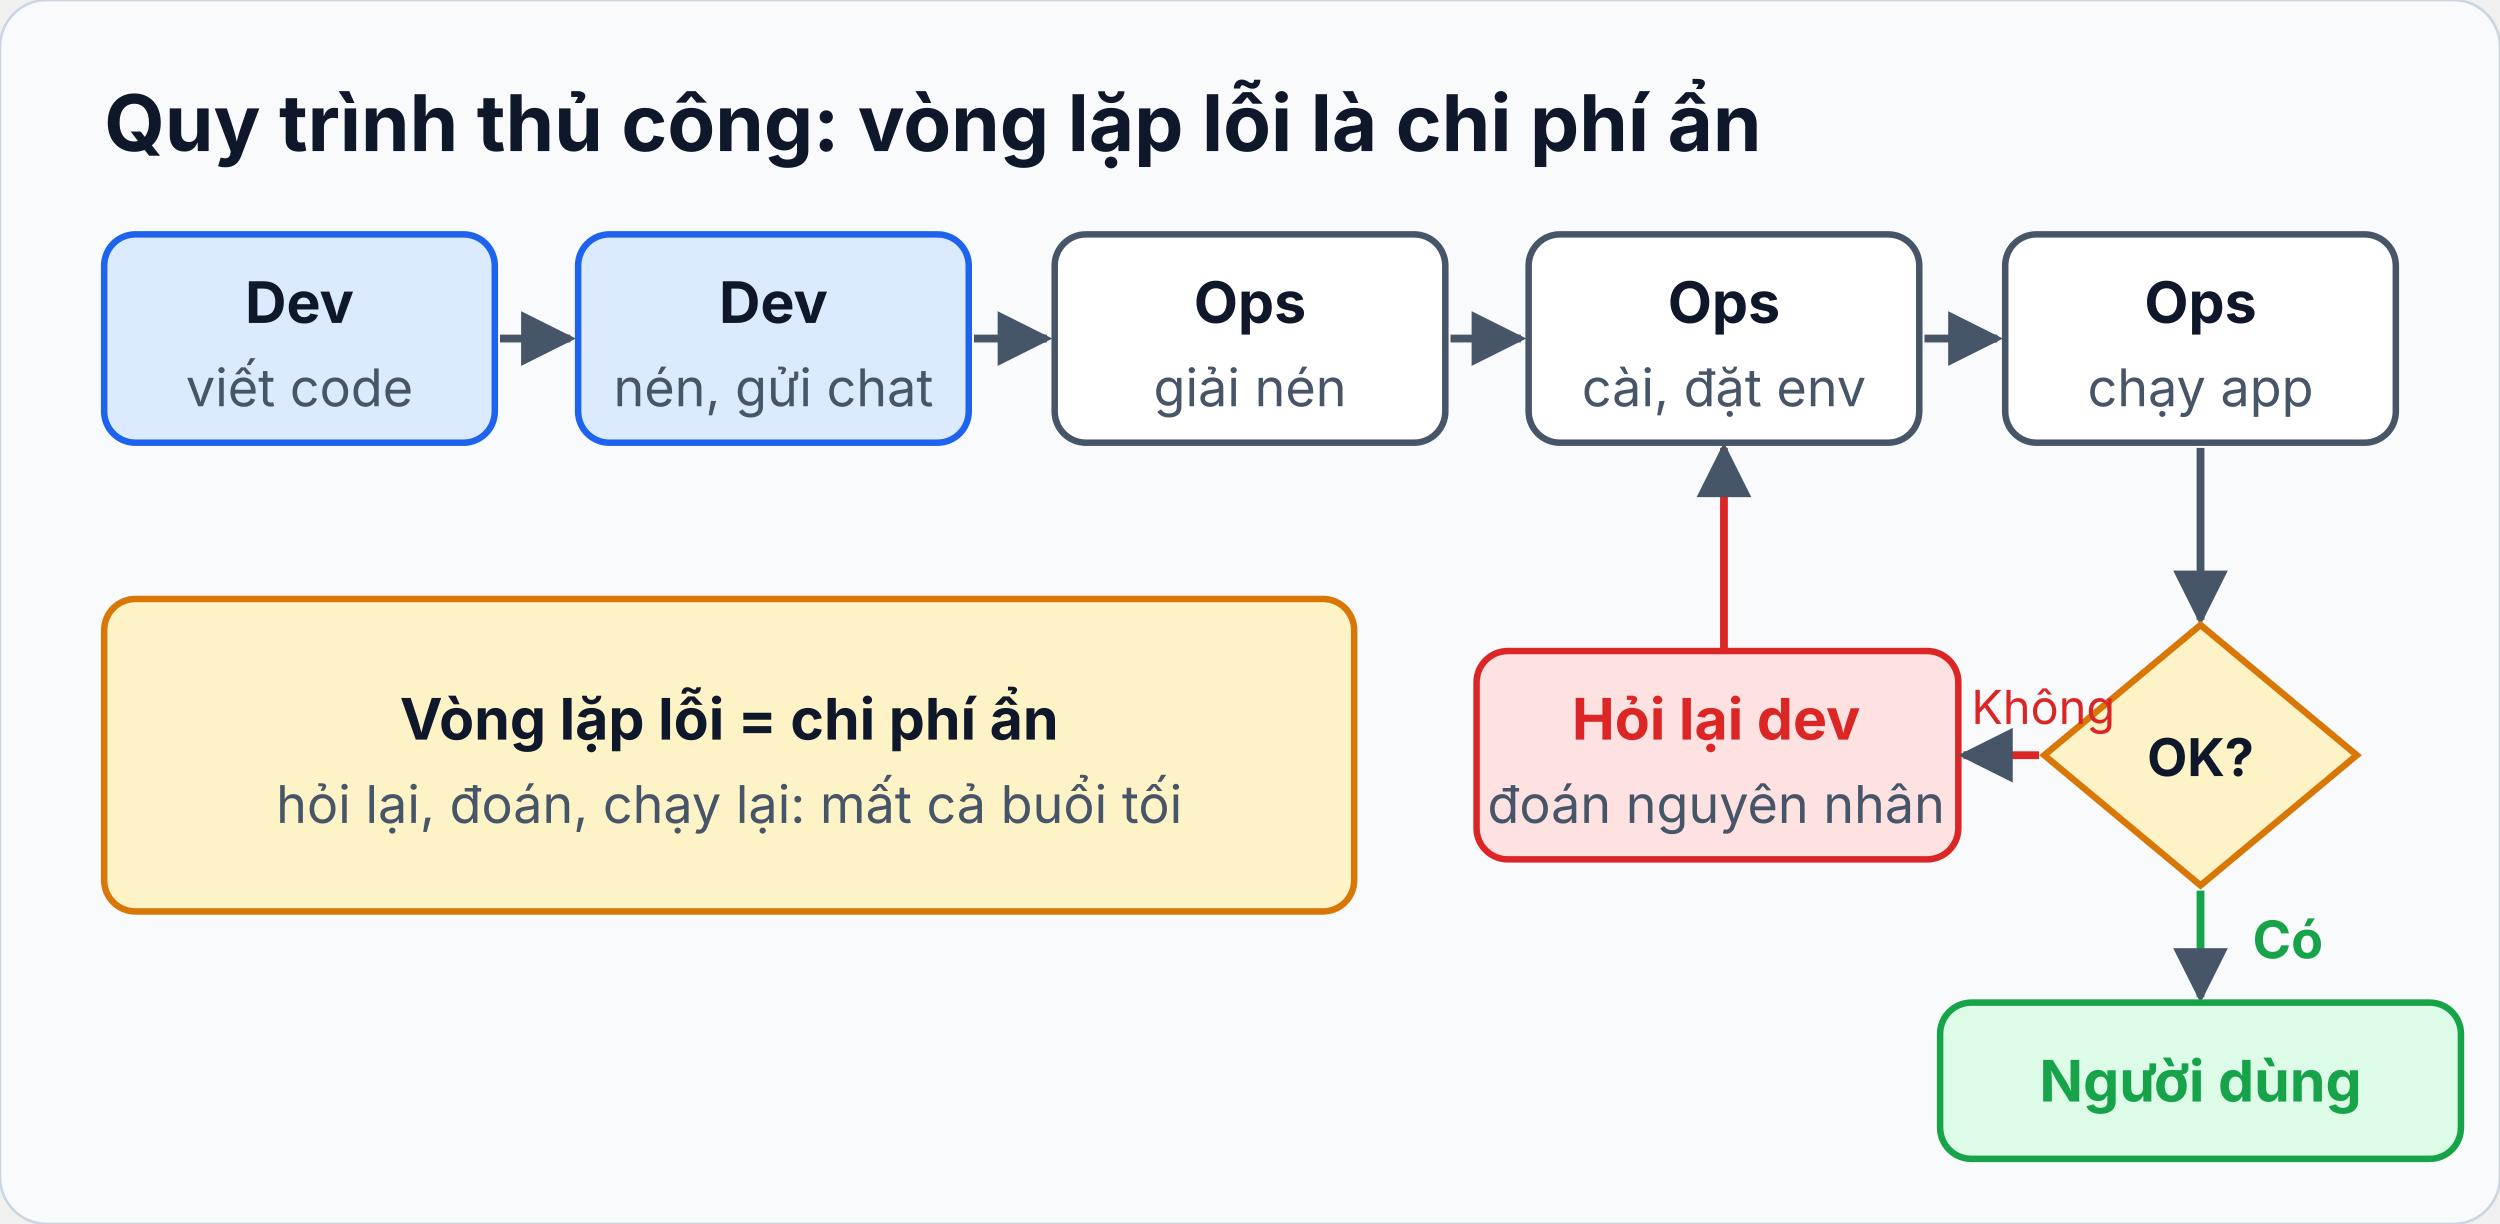
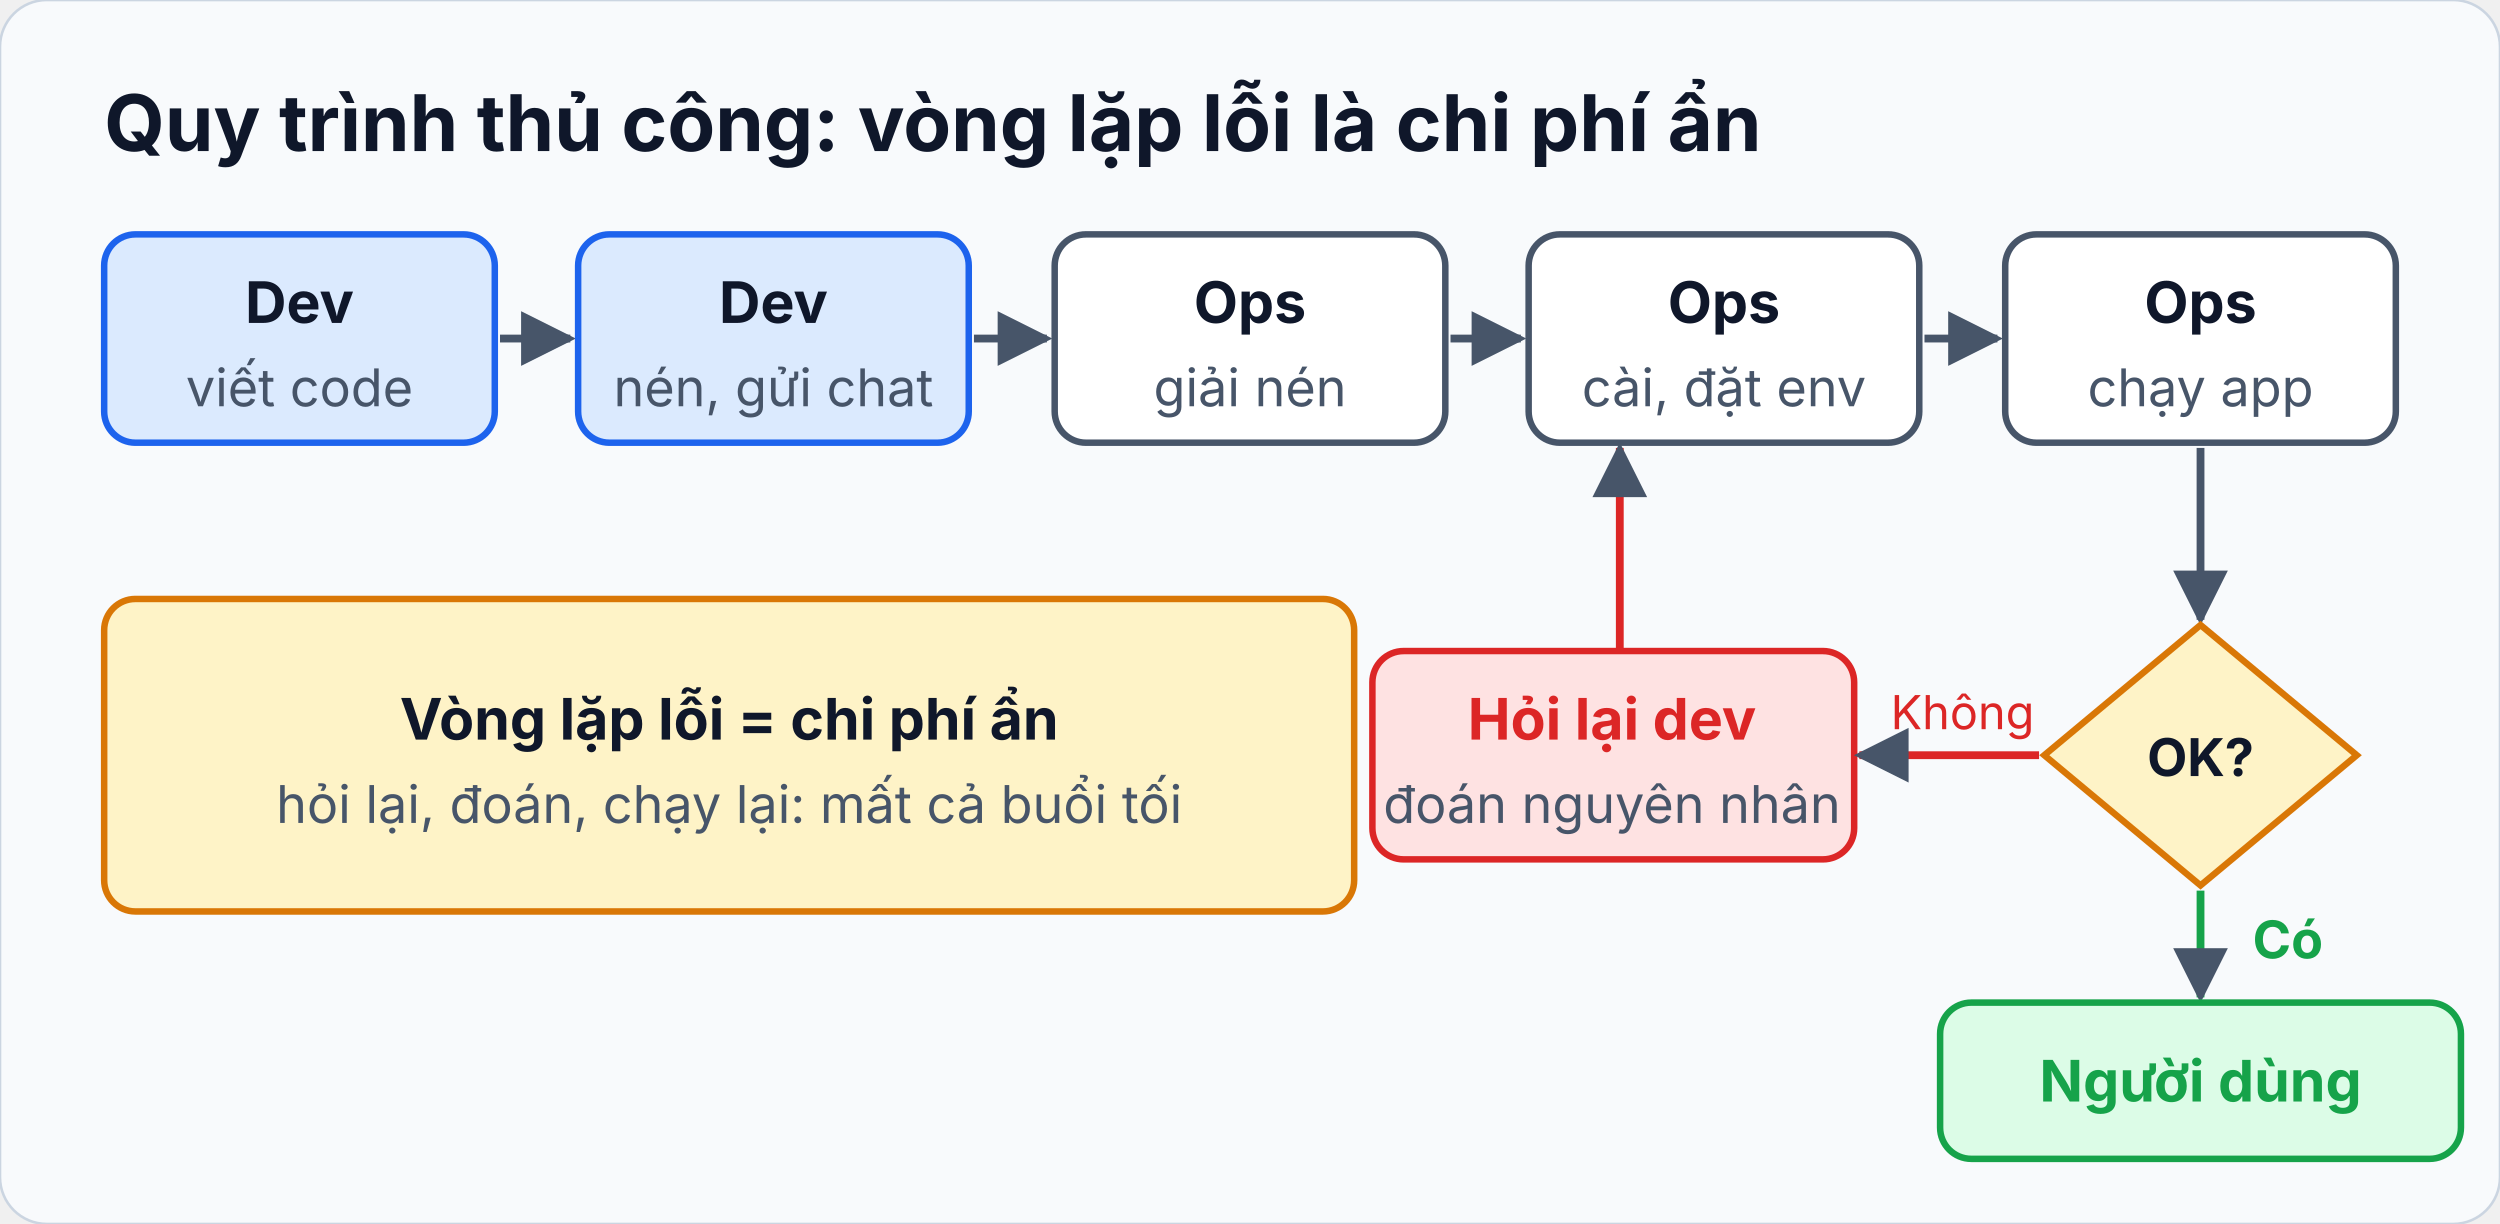
<svg xmlns="http://www.w3.org/2000/svg" viewBox="0 0 960 470" width="960" height="470" font-family="Inter, 'Segoe UI', system-ui, sans-serif">
  <defs>
    <marker id="a" viewBox="0 0 10 10" refX="9" refY="5" markerWidth="7" markerHeight="7" orient="auto-start-reverse">
      <path d="M0 0L10 5L0 10z" fill="#475569" />
    </marker>
  </defs>
  <rect width="960" height="470" rx="18" fill="#f8fafc" stroke="#cbd5e1" />
  <text x="40" y="58" font-size="30" font-weight="700" fill="#0f172a">Quy trình thủ công: vòng lặp lỗi là chi phí ẩn</text>
  <rect x="40" y="90" width="150" height="80" rx="12" fill="#dbeafe" stroke="#1d63ed" stroke-width="2.5" />
  <text x="115" y="124" font-size="22" font-weight="700" text-anchor="middle" fill="#0f172a">Dev</text>
  <text x="115" y="156" font-size="20" text-anchor="middle" fill="#475569">viết code</text>
  <path d="M192 130L219 130" stroke="#475569" stroke-width="3" marker-end="url(#a)" />
  <rect x="222" y="90" width="150" height="80" rx="12" fill="#dbeafe" stroke="#1d63ed" stroke-width="2.5" />
  <text x="297" y="124" font-size="22" font-weight="700" text-anchor="middle" fill="#0f172a">Dev</text>
  <text x="297" y="156" font-size="20" text-anchor="middle" fill="#475569">nén, gửi chat</text>
  <path d="M374 130L402 130" stroke="#475569" stroke-width="3" marker-end="url(#a)" />
  <rect x="405" y="90" width="150" height="80" rx="12" fill="#ffffff" stroke="#475569" stroke-width="2.5" />
  <text x="480" y="124" font-size="22" font-weight="700" text-anchor="middle" fill="#0f172a">Ops</text>
  <text x="480" y="156" font-size="20" text-anchor="middle" fill="#475569">giải nén</text>
  <path d="M557 130L584 130" stroke="#475569" stroke-width="3" marker-end="url(#a)" />
  <rect x="587" y="90" width="150" height="80" rx="12" fill="#ffffff" stroke="#475569" stroke-width="2.5" />
  <text x="662" y="124" font-size="22" font-weight="700" text-anchor="middle" fill="#0f172a">Ops</text>
  <text x="662" y="156" font-size="20" text-anchor="middle" fill="#475569">cài, đặt env</text>
  <path d="M739 130L767 130" stroke="#475569" stroke-width="3" marker-end="url(#a)" />
  <rect x="770" y="90" width="150" height="80" rx="12" fill="#ffffff" stroke="#475569" stroke-width="2.5" />
  <text x="845" y="124" font-size="22" font-weight="700" text-anchor="middle" fill="#0f172a">Ops</text>
  <text x="845" y="156" font-size="20" text-anchor="middle" fill="#475569">chạy app</text>
  <path d="M845 172L845 238" stroke="#475569" stroke-width="3" marker-end="url(#a)" />
  <path d="M845 240L905 290L845 340L785 290Z" fill="#fef3c7" stroke="#d97706" stroke-width="2.5" />
  <text x="845" y="298" font-size="20" font-weight="700" text-anchor="middle" fill="#0f172a">OK?</text>
-   <rect x="567" y="250" width="185" height="80" rx="12" fill="#fee2e2" stroke="#dc2626" stroke-width="2.5" />
-   <text x="659" y="284" font-size="22" font-weight="700" text-anchor="middle" fill="#dc2626">Hỏi lại dev</text>
-   <text x="659" y="316" font-size="20" text-anchor="middle" fill="#475569">đoán nguyên nhân</text>
-   <path d="M783 290L754 290" stroke="#dc2626" stroke-width="3" marker-end="url(#a)" />
-   <text x="757" y="278" font-size="18" text-anchor="start" fill="#dc2626">Không</text>
-   <path d="M662 250L662 172" fill="none" stroke="#dc2626" stroke-width="3" marker-end="url(#a)" />
+   <rect x="527" y="250" width="185" height="80" rx="12" fill="#fee2e2" stroke="#dc2626" stroke-width="2.5" />
+   <text x="619" y="284" font-size="22" font-weight="700" text-anchor="middle" fill="#dc2626">Hỏi lại dev</text>
+   <text x="619" y="316" font-size="20" text-anchor="middle" fill="#475569">đoán nguyên nhân</text>
+   <path d="M783 290L714 290" stroke="#dc2626" stroke-width="3" marker-end="url(#a)" />
+   <text x="726" y="280" font-size="18" text-anchor="start" fill="#dc2626">Không</text>
+   <path d="M622 250L622 172" fill="none" stroke="#dc2626" stroke-width="3" marker-end="url(#a)" />
  <path d="M845 342L845 383" stroke="#16a34a" stroke-width="3" marker-end="url(#a)" />
  <text x="865" y="368" font-size="20" font-weight="700" text-anchor="start" fill="#16a34a">Có</text>
  <rect x="745" y="385" width="200" height="60" rx="12" fill="#dcfce7" stroke="#16a34a" stroke-width="2.5" />
  <text x="845" y="423" font-size="22" font-weight="700" text-anchor="middle" fill="#16a34a">Người dùng</text>
  <rect x="40" y="230" width="480" height="120" rx="12" fill="#fef3c7" stroke="#d97706" stroke-width="2.5" />
  <text x="280" y="284" font-size="22" font-weight="700" text-anchor="middle" fill="#0f172a">Vòng lặp lỗi = chi phí ẩn</text>
  <text x="280" y="316" font-size="20" text-anchor="middle" fill="#475569">hỏi lại, đoán, chạy lại: mất cả buổi tối</text>
</svg>
